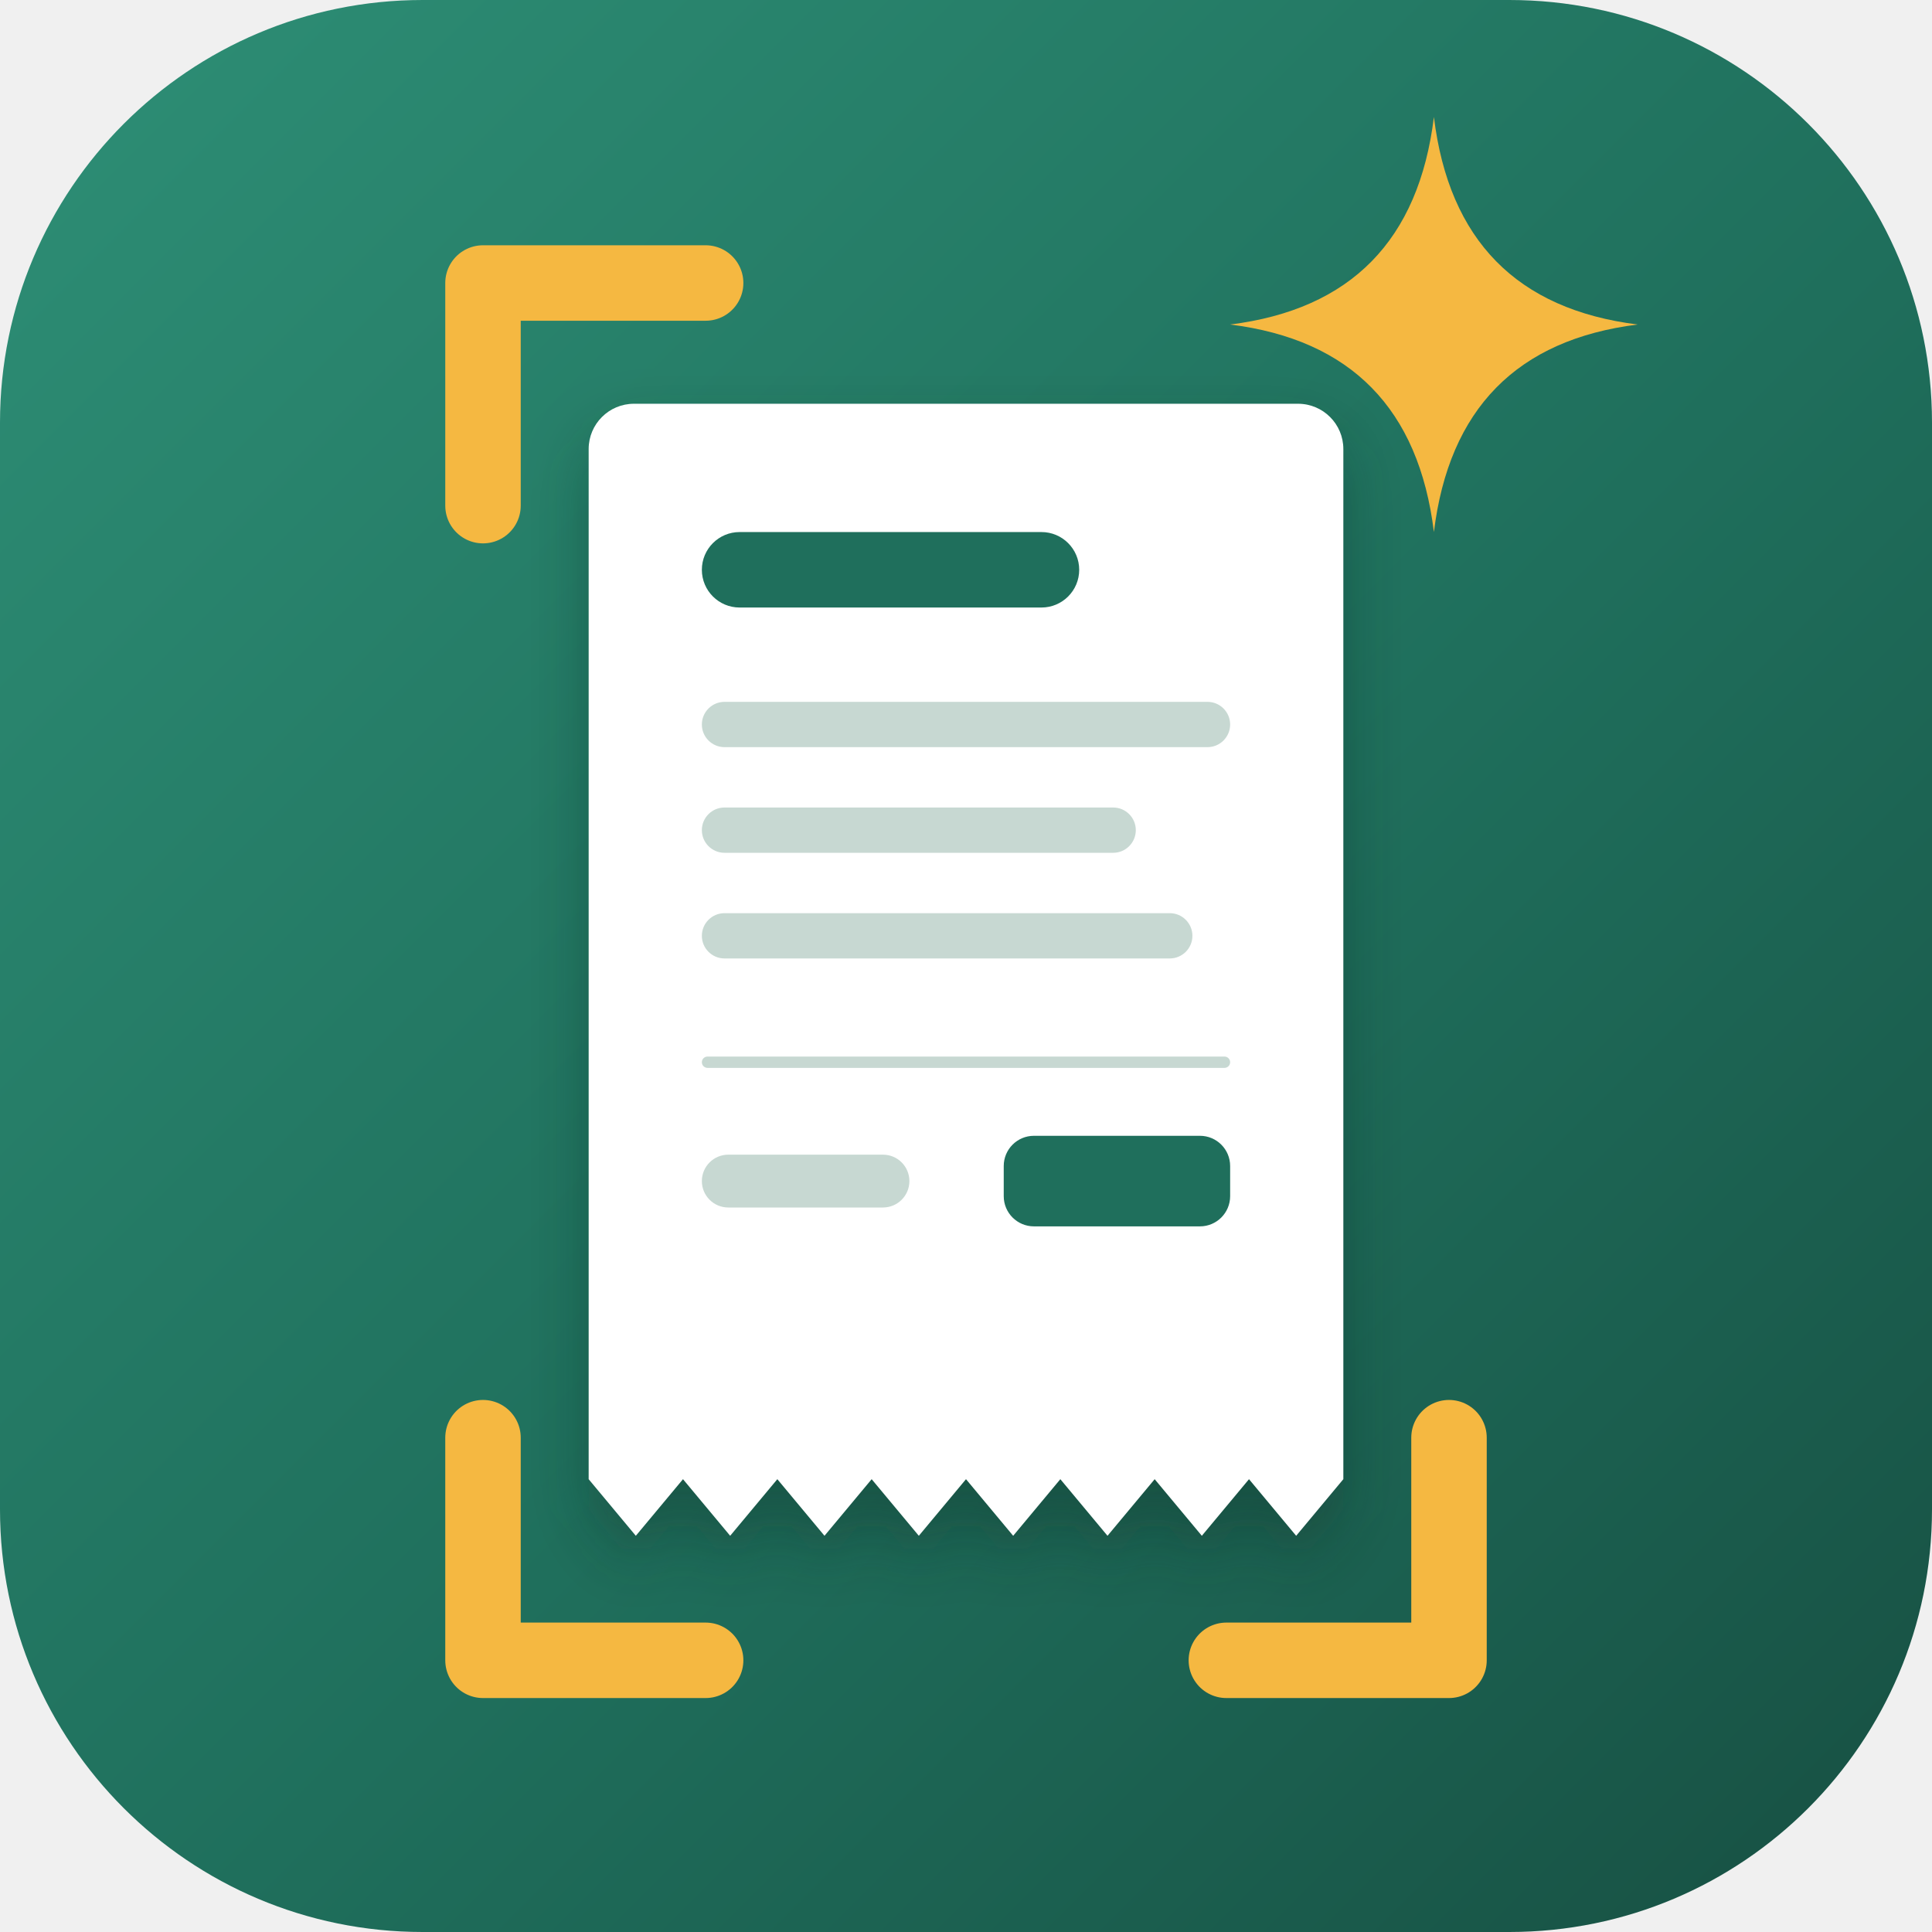
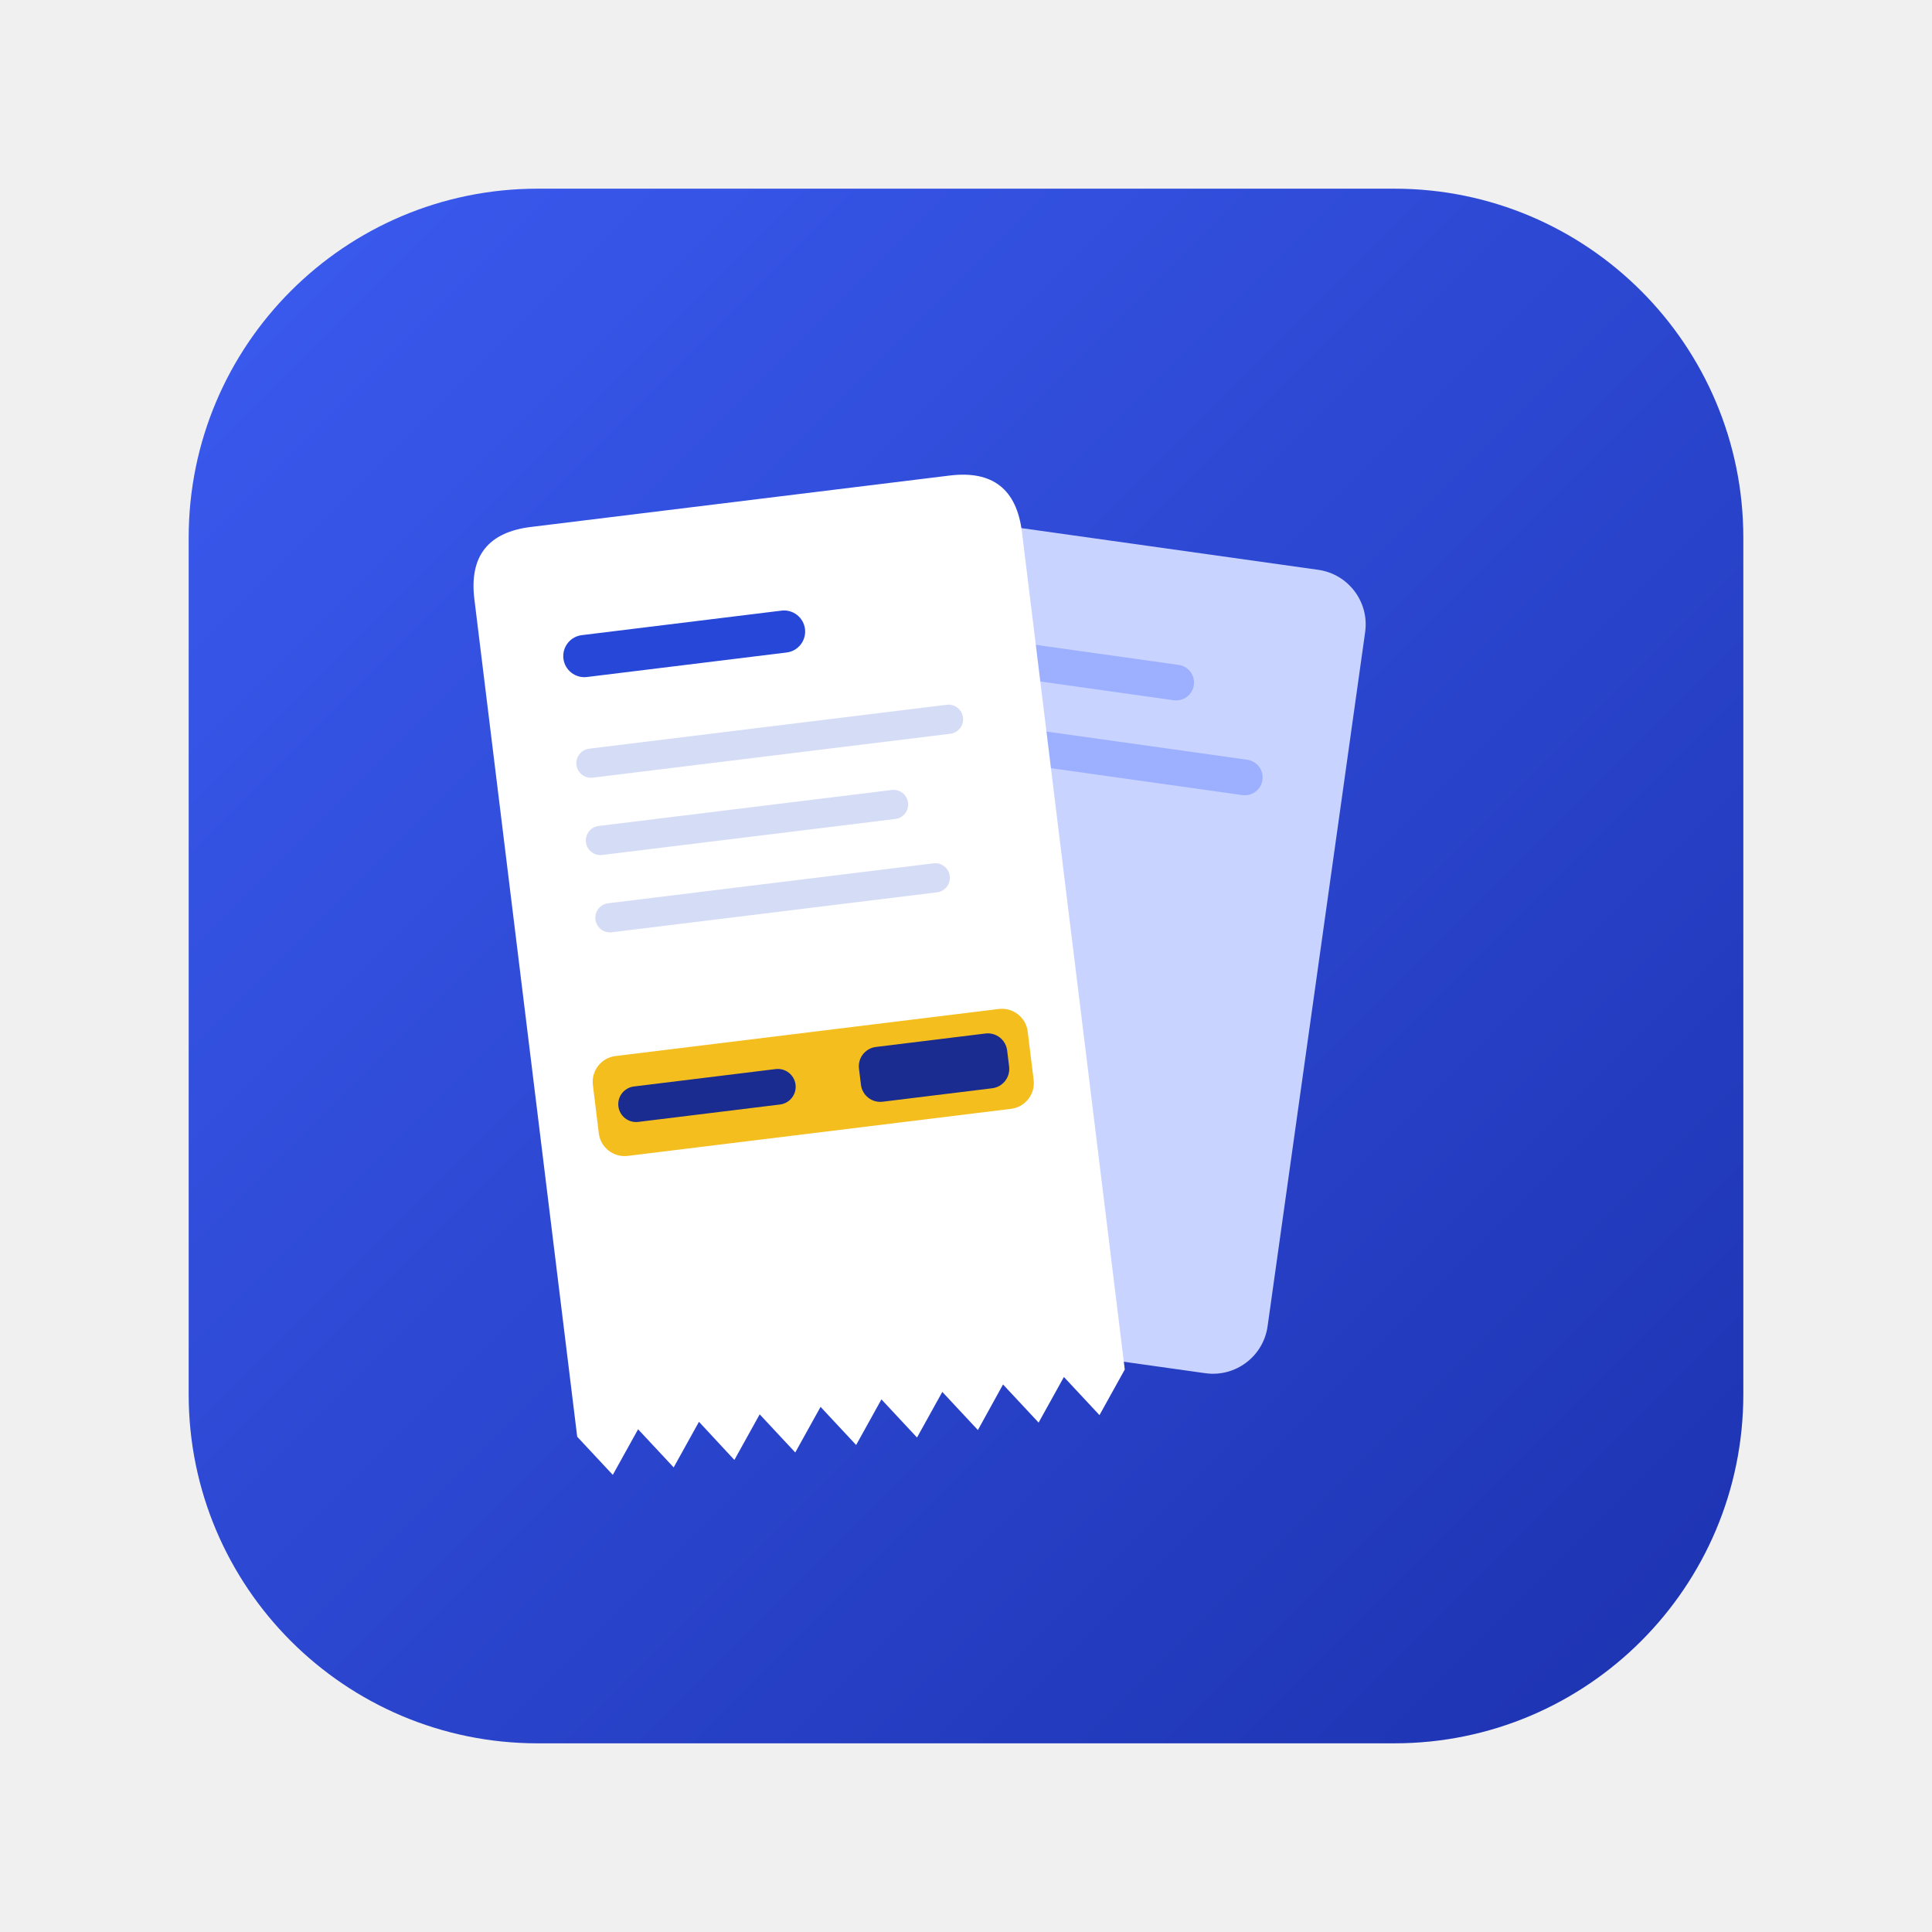
- <svg xmlns="http://www.w3.org/2000/svg" width="1024" height="1024" viewBox="0 0 1024 1024">
+ <svg xmlns="http://www.w3.org/2000/svg" viewBox="0 0 1024 1024">
  <defs>
-     <linearGradient id="bg" x1="0" y1="0" x2="1" y2="1">
-       <stop offset="0" stop-color="#2E8F76" />
-       <stop offset="0.55" stop-color="#1F6F5C" />
-       <stop offset="1" stop-color="#174F42" />
+     <linearGradient id="g" x1="0" y1="0" x2="1" y2="1">
+       <stop offset="0" stop-color="#3B5BF0" />
+       <stop offset="1" stop-color="#1C32B0" />
    </linearGradient>
-     <filter id="shadow" x="-20%" y="-20%" width="140%" height="140%">
-       <feGaussianBlur stdDeviation="16" />
-     </filter>
  </defs>
-   <rect width="1024" height="1024" rx="224" fill="url(#bg)" />
-   <path d="M336,214 h352 a24,24 0 0 1 24,24 V784 l-25,30 l-25,-30 l-25,30 l-25,-30 l-25,30 l-25,-30 l-25,30 l-25,-30 l-25,30 l-25,-30 l-25,30 l-25,-30 l-25,30 l-25,-30 l-25,30 l-25,-30 V238 a24,24 0 0 1 24,-24 Z" transform="translate(0 16)" fill="#0B2C24" opacity="0.35" filter="url(#shadow)" />
-   <path d="M336,214 h352 a24,24 0 0 1 24,24 V784 l-25,30 l-25,-30 l-25,30 l-25,-30 l-25,30 l-25,-30 l-25,30 l-25,-30 l-25,30 l-25,-30 l-25,30 l-25,-30 l-25,30 l-25,-30 l-25,30 l-25,-30 V238 a24,24 0 0 1 24,-24 Z" fill="#FFFFFF" />
-   <rect x="372" y="282" width="200" height="40" rx="20" fill="#1F6F5C" />
-   <rect x="372" y="372" width="280" height="24" rx="12" fill="#C7D8D2" />
-   <rect x="372" y="428" width="230" height="24" rx="12" fill="#C7D8D2" />
-   <rect x="372" y="484" width="260" height="24" rx="12" fill="#C7D8D2" />
-   <rect x="372" y="560" width="280" height="6" rx="3" fill="#C7D8D2" />
-   <rect x="372" y="612" width="110" height="28" rx="14" fill="#C7D8D2" />
-   <rect x="532" y="602" width="120" height="48" rx="16" fill="#1F6F5C" />
-   <g fill="none" stroke="#F5B841" stroke-width="40" stroke-linecap="round" stroke-linejoin="round">
-     <path d="M256,268 V150 H374" />
-     <path d="M256,762 V880 H374" />
-     <path d="M768,762 V880 H650" />
+   <rect x="100" y="100" width="824" height="824" rx="185" fill="url(#g)" />
+   <g transform="translate(512 515) scale(0.86) translate(-575 -522)">
+     <g transform="rotate(8 600 520)">
+       <rect x="410" y="250" width="380" height="500" rx="34" fill="#C9D3FF" />
+       <rect x="460" y="320" width="230" height="22" rx="11" fill="#9DB0FF" />
+       <rect x="460" y="372" width="280" height="22" rx="11" fill="#9DB0FF" />
+     </g>
+     <g transform="rotate(-7 470 510)">
+       <path d="M300,270 Q300,230 340,230 L600,230 Q640,230 640,270 L640,790 L621.1,816 L602.2,790 L583.3,816 L564.4,790 L545.6,816 L526.7,790 L507.8,816 L488.9,790 L470.0,816 L451.1,790 L432.2,816 L413.3,790 L394.4,816 L375.6,790 L356.7,816 L337.8,790 L318.9,816 L300.0,790 Z" fill="#FFFFFF" />
+       <rect x="350" y="300" width="150" height="26" rx="13" fill="#2747D8" />
+       <rect x="350" y="370" width="240" height="18" rx="9" fill="#D5DCF5" />
+       <rect x="350" y="418" width="200" height="18" rx="9" fill="#D5DCF5" />
+       <rect x="350" y="466" width="220" height="18" rx="9" fill="#D5DCF5" />
+       <rect x="336" y="560" width="270" height="62" rx="16" fill="#F2B705" opacity="0.9" />
+       <rect x="350" y="580" width="110" height="22" rx="11" fill="#1A2C8F" />
+       <rect x="500" y="574" width="92" height="34" rx="12" fill="#1A2C8F" />
+     </g>
  </g>
-   <path d="M760,62 Q772,160 868,172 Q772,184 760,282 Q748,184 652,172 Q748,160 760,62 Z" fill="#F5B841" />
</svg>
